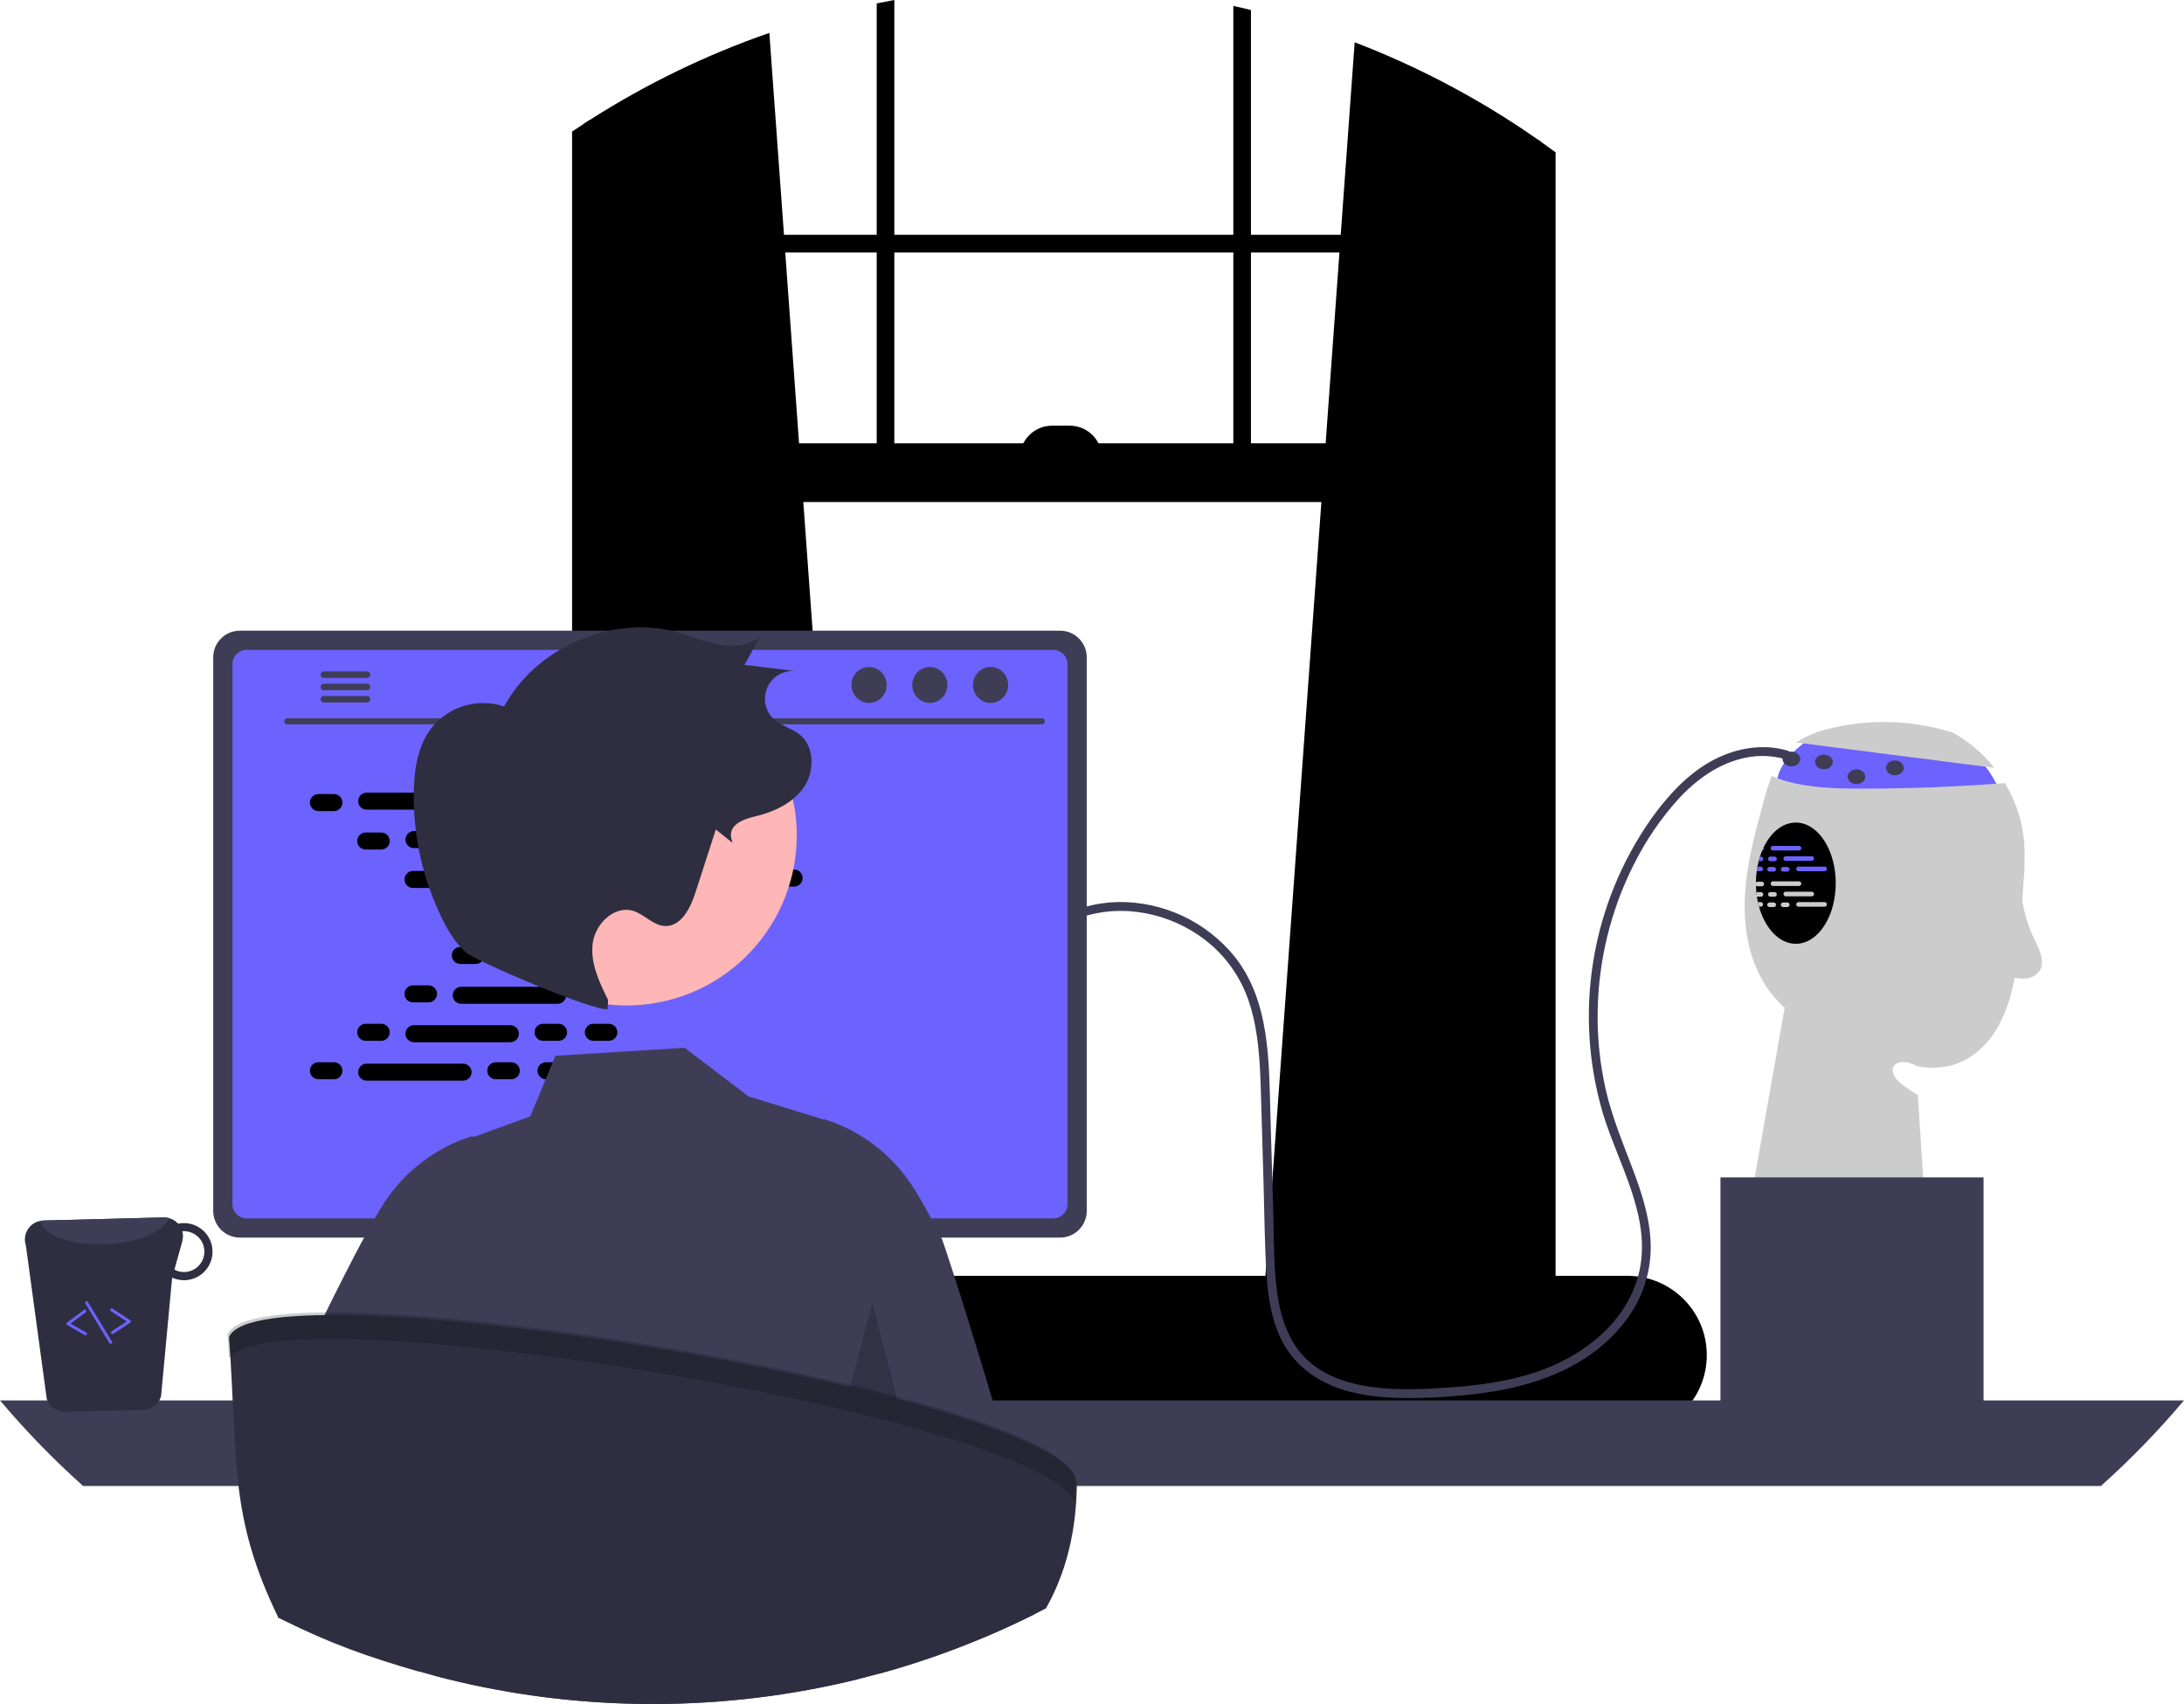
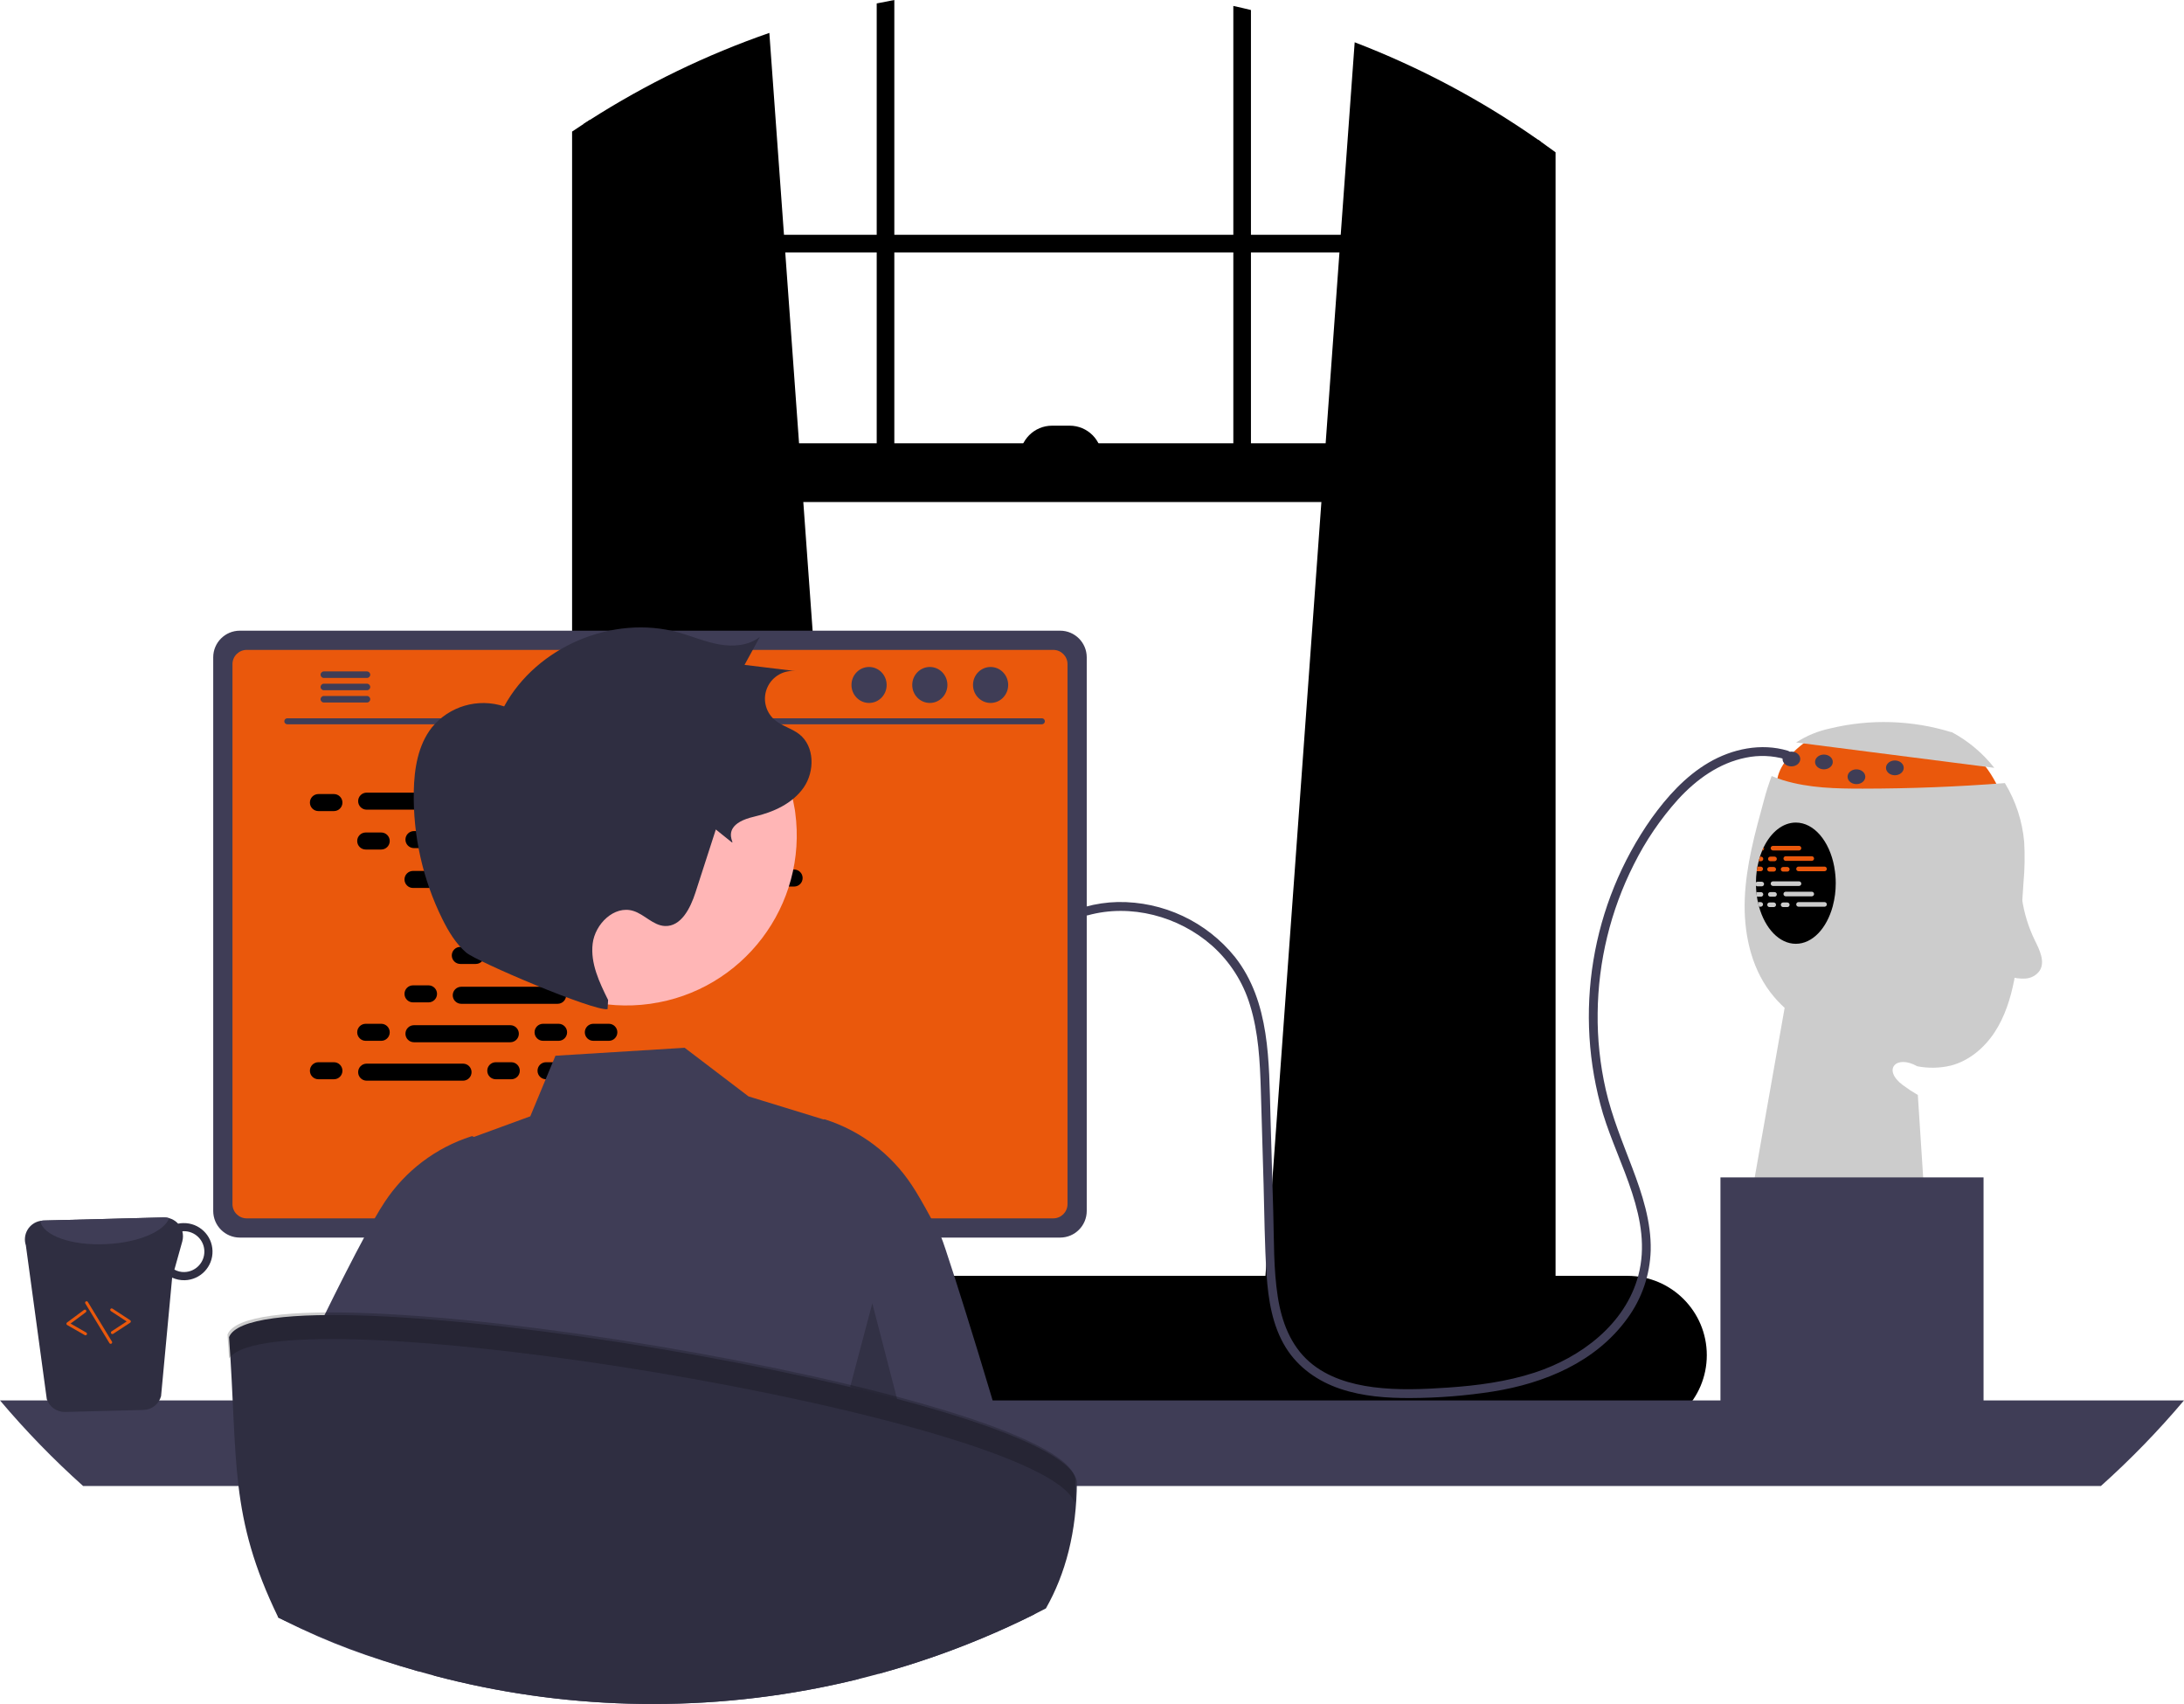
<svg xmlns="http://www.w3.org/2000/svg" data-name="Layer 1" width="738.82" height="576.27" viewBox="0 0 738.82 576.27">
-   <path d="M844.969,410.389s-17.37,9.661-12.37,20.661,76,2,76,2-5-15-14-18S844.969,410.389,844.969,410.389Z" transform="translate(-230.59 -161.865)" fill="#6c63ff" />
+   <path d="M844.969,410.389s-17.37,9.661-12.37,20.661,76,2,76,2-5-15-14-18S844.969,410.389,844.969,410.389Z" transform="translate(-230.59 -161.865)" fill="#EA580C" />
  <path d="M838.197,412.965a33.803,33.803,0,0,1,11.446-4.733,77.516,77.516,0,0,1,41.177,1.284l-.245-.199a45.946,45.946,0,0,1,14.666,12.228Z" transform="translate(-230.59 -161.865)" fill="#ccc" />
  <path d="M915.119,460.27q-.36,5.385-.72,10.76a172.674,172.674,0,0,1-2.45,22.38c-1.22,6.19-3.16,12.33-6.63,17.6-3.47,5.26-8.62,9.61-14.72,11.21a26.973,26.973,0,0,1-11.42.25c-7.13-4.05-11.96,1.13-4.84,6.4a55.187,55.187,0,0,0,5.03,3.31l3.23,49.87-60-13,11.71-66.34a39.59,39.59,0,0,1-4.9-5.35c-6.71-8.91-9.02-20.52-8.58-31.66.45-11.15,3.42-22.02,6.37-32.77a84.278,84.278,0,0,1,2.72-8.61c1.31.54,2.64,1.03,3.99,1.44,8.63,2.62,17.8,2.83,26.82,2.82q24.075-.015,48.09-1.88a46.142,46.142,0,0,1,6.53,19.94A92.569,92.569,0,0,1,915.119,460.27Z" transform="translate(-230.59 -161.865)" fill="#ccc" />
-   <path d="M658.5,595.645l92.37,8.2.99.09V209.795q-.495-.345-.99-.69a288.323,288.323,0,0,0-62.01-32.94l-4.72,65.1-.43,5.96-4.67,64.56L677.6,331.645l-18.93,261.7Z" transform="translate(-230.59 -161.865)" fill="##5457f0" />
-   <path d="M430.07,202.455c-.66.42-1.32.84-1.98,1.28v400.2l1.98-.18,91.37-8.11-.17-2.3L502.34,331.645l-1.44-19.86-4.67-64.56-.43-5.96-4.95-68.27A287.687,287.687,0,0,0,430.07,202.455Z" transform="translate(-230.59 -161.865)" fill="##5457f0" />
-   <path d="M428.09,203.735c-1.33.86-2.66,1.74-3.97,2.63v403.03c0,10.07,5.97,18.51,13.95,20.66a15.249,15.249,0,0,0,4,.53h296.8a15.118,15.118,0,0,0,3.99-.53,17.06,17.06,0,0,0,7.78-4.66,22.919,22.919,0,0,0,6.18-16V213.375c-1.64-1.21-3.29-2.41-4.96-3.58q-.495-.345-.99-.69v400.29a16.108,16.108,0,0,1-.46,3.85c-1.41,5.95-6.06,10.31-11.54,10.31H442.07c-6.62,0-12-6.35-12-14.16V202.455C429.41,202.875,428.75,203.295,428.09,203.735Z" transform="translate(-230.59 -161.865)" fill="##5457f0" />
-   <rect x="196.503" y="79.404" width="326.752" height="5.959" fill="##5457f0" />
-   <path d="M653.77,165.255c-1.98-.49-3.96-.95-5.96-1.38v161.81h5.96Z" transform="translate(-230.59 -161.865)" fill="##5457f0" />
-   <path d="M533.13,161.865c-1.99.37-3.98.75-5.96,1.16v162.66h5.96Z" transform="translate(-230.59 -161.865)" fill="##5457f0" />
-   <path d="M363.03,620.155a26.711,26.711,0,0,0,1.93,9.98,25.54,25.54,0,0,0,1.75,3.56,27.096,27.096,0,0,0,3.02,4.18,26.76,26.76,0,0,0,20.12,9.11H781.16a26.82,26.82,0,0,0,0-53.64H389.85A26.846,26.846,0,0,0,363.03,620.155Z" transform="translate(-230.59 -161.865)" fill="##5457f0" />
-   <rect x="427.093" y="311.784" width="324.766" height="19.863" transform="translate(948.3611 481.5662) rotate(-180)" fill="##5457f0" />
-   <path d="M575.571,305.825h27.809a0,0,0,0,1,0,0v0a10.925,10.925,0,0,1-10.925,10.925h-5.959a10.925,10.925,0,0,1-10.925-10.925v0A0,0,0,0,1,575.571,305.825Z" transform="translate(948.3611 460.7097) rotate(-180)" fill="##5457f0" />
+   <path d="M658.5,595.645l92.37,8.2.99.09V209.795q-.495-.345-.99-.69a288.323,288.323,0,0,0-62.01-32.94l-4.72,65.1-.43,5.96-4.67,64.56L677.6,331.645l-18.93,261.7Z" transform="translate(-230.59 -161.865)" fill="##EA580C" />
+   <path d="M430.07,202.455c-.66.42-1.32.84-1.98,1.28v400.2l1.98-.18,91.37-8.11-.17-2.3L502.34,331.645l-1.44-19.86-4.67-64.56-.43-5.96-4.95-68.27A287.687,287.687,0,0,0,430.07,202.455Z" transform="translate(-230.59 -161.865)" fill="##EA580C" />
+   <path d="M428.09,203.735c-1.33.86-2.66,1.74-3.97,2.63v403.03c0,10.07,5.97,18.51,13.95,20.66a15.249,15.249,0,0,0,4,.53h296.8a15.118,15.118,0,0,0,3.99-.53,17.06,17.06,0,0,0,7.78-4.66,22.919,22.919,0,0,0,6.18-16V213.375c-1.64-1.21-3.29-2.41-4.96-3.58q-.495-.345-.99-.69v400.29a16.108,16.108,0,0,1-.46,3.85c-1.41,5.95-6.06,10.31-11.54,10.31H442.07c-6.62,0-12-6.35-12-14.16V202.455C429.41,202.875,428.75,203.295,428.09,203.735Z" transform="translate(-230.59 -161.865)" fill="##EA580C" />
+   <rect x="196.503" y="79.404" width="326.752" height="5.959" fill="##EA580C" />
+   <path d="M653.77,165.255c-1.98-.49-3.96-.95-5.96-1.38v161.81h5.96Z" transform="translate(-230.59 -161.865)" fill="##EA580C" />
+   <path d="M533.13,161.865c-1.99.37-3.98.75-5.96,1.16v162.66h5.96Z" transform="translate(-230.59 -161.865)" fill="##EA580C" />
+   <path d="M363.03,620.155a26.711,26.711,0,0,0,1.93,9.98,25.54,25.54,0,0,0,1.75,3.56,27.096,27.096,0,0,0,3.02,4.18,26.76,26.76,0,0,0,20.12,9.11H781.16a26.82,26.82,0,0,0,0-53.64H389.85A26.846,26.846,0,0,0,363.03,620.155Z" transform="translate(-230.59 -161.865)" fill="##EA580C" />
+   <rect x="427.093" y="311.784" width="324.766" height="19.863" transform="translate(948.3611 481.5662) rotate(-180)" fill="##EA580C" />
+   <path d="M575.571,305.825h27.809a0,0,0,0,1,0,0v0a10.925,10.925,0,0,1-10.925,10.925h-5.959a10.925,10.925,0,0,1-10.925-10.925v0A0,0,0,0,1,575.571,305.825Z" transform="translate(948.3611 460.7097) rotate(-180)" fill="##EA580C" />
  <path d="M230.59,635.475a289.004,289.004,0,0,0,28.12,28.95H941.29a289.004,289.004,0,0,0,28.12-28.95Z" transform="translate(-230.59 -161.865)" fill="#3f3d56" />
  <path d="M415.75,538.665v102.56H487.6V538.665a3.448,3.448,0,0,0-2.43-3.3,3.175,3.175,0,0,0-1.03-.16H419.22A3.463,3.463,0,0,0,415.75,538.665Zm28.04,35.24a7.67,7.67,0,0,1,15.34,0v11.9a7.67,7.67,0,0,1-15.34,0Z" transform="translate(-230.59 -161.865)" fill="#2f2e41" />
  <path d="M415.53,637.945v9.89a1.946,1.946,0,0,0,1.93,1.94h68.43a1.94,1.94,0,0,0,1.93-1.94v-9.89Z" transform="translate(-230.59 -161.865)" fill="#3f3d56" />
  <path d="M302.72,384.145v187.26a9.007,9.007,0,0,0,9,9h277.5a9.007,9.007,0,0,0,9-9V384.145a9.011,9.011,0,0,0-9-8.99H311.72A9.012,9.012,0,0,0,302.72,384.145Z" transform="translate(-230.59 -161.865)" fill="#3f3d56" />
-   <path d="M309.23,386.475v182.62a4.818,4.818,0,0,0,4.81,4.81H586.91a4.818,4.818,0,0,0,4.81-4.81V386.475a4.82,4.82,0,0,0-4.81-4.82H314.04A4.821,4.821,0,0,0,309.23,386.475Z" transform="translate(-230.59 -161.865)" fill="#6c63ff" />
+   <path d="M309.23,386.475v182.62a4.818,4.818,0,0,0,4.81,4.81H586.91a4.818,4.818,0,0,0,4.81-4.81V386.475a4.82,4.82,0,0,0-4.81-4.82H314.04A4.821,4.821,0,0,0,309.23,386.475Z" transform="translate(-230.59 -161.865)" fill="#EA580C" />
  <path d="M364.87,652.105a2.948,2.948,0,0,0,2.32,1.11H529.53a2.987,2.987,0,0,0,2.92-3.6l-2.52-11.97a2.993,2.993,0,0,0-1.86-2.17,2.895,2.895,0,0,0-1.06-.2H369.7a2.894,2.894,0,0,0-1.06.2,2.992,2.992,0,0,0-1.86,2.17l-2.52,11.97A2.985,2.985,0,0,0,364.87,652.105Z" transform="translate(-230.59 -161.865)" fill="#2f2e41" />
  <rect x="520.857" y="637.431" width="5" height="3" rx="0.488" transform="translate(816.124 1115.997) rotate(-180)" fill="#3f3d56" />
  <rect x="510.857" y="637.431" width="5" height="3" rx="0.488" transform="translate(796.124 1115.997) rotate(-180)" fill="#3f3d56" />
  <rect x="500.857" y="637.431" width="5" height="3" rx="0.488" transform="translate(776.124 1115.997) rotate(-180)" fill="#3f3d56" />
  <rect x="490.857" y="637.431" width="5" height="3" rx="0.488" transform="translate(756.124 1115.997) rotate(-180)" fill="#3f3d56" />
  <rect x="480.857" y="637.431" width="5" height="3" rx="0.488" transform="translate(736.124 1115.997) rotate(-180)" fill="#3f3d56" />
  <rect x="470.857" y="637.431" width="5" height="3" rx="0.488" transform="translate(716.124 1115.997) rotate(-180)" fill="#3f3d56" />
  <rect x="460.857" y="637.431" width="5" height="3" rx="0.488" transform="translate(696.124 1115.997) rotate(-180)" fill="#3f3d56" />
  <rect x="450.857" y="637.431" width="5" height="3" rx="0.488" transform="translate(676.124 1115.997) rotate(-180)" fill="#3f3d56" />
  <rect x="440.857" y="637.431" width="5" height="3" rx="0.488" transform="translate(656.124 1115.997) rotate(-180)" fill="#3f3d56" />
  <rect x="430.857" y="637.431" width="5" height="3" rx="0.488" transform="translate(636.124 1115.997) rotate(-180)" fill="#3f3d56" />
  <rect x="420.857" y="637.431" width="5" height="3" rx="0.488" transform="translate(616.124 1115.997) rotate(-180)" fill="#3f3d56" />
  <rect x="410.857" y="637.431" width="5" height="3" rx="0.488" transform="translate(596.124 1115.997) rotate(-180)" fill="#3f3d56" />
  <rect x="400.857" y="637.431" width="5" height="3" rx="0.488" transform="translate(576.124 1115.997) rotate(-180)" fill="#3f3d56" />
  <rect x="390.857" y="637.431" width="5" height="3" rx="0.488" transform="translate(556.124 1115.997) rotate(-180)" fill="#3f3d56" />
  <rect x="380.857" y="637.431" width="5" height="3" rx="0.488" transform="translate(536.124 1115.997) rotate(-180)" fill="#3f3d56" />
  <rect x="370.857" y="637.431" width="5" height="3" rx="0.488" transform="translate(516.124 1115.997) rotate(-180)" fill="#3f3d56" />
  <rect x="520.975" y="642.431" width="5" height="3" rx="0.488" transform="translate(816.3603 1125.997) rotate(-180)" fill="#3f3d56" />
  <rect x="510.975" y="642.431" width="5" height="3" rx="0.488" transform="translate(796.3603 1125.997) rotate(-180)" fill="#3f3d56" />
  <rect x="500.975" y="642.431" width="5" height="3" rx="0.488" transform="translate(776.3603 1125.997) rotate(-180)" fill="#3f3d56" />
  <rect x="490.975" y="642.431" width="5" height="3" rx="0.488" transform="translate(756.3603 1125.997) rotate(-180)" fill="#3f3d56" />
  <rect x="480.975" y="642.431" width="5" height="3" rx="0.488" transform="translate(736.3603 1125.997) rotate(-180)" fill="#3f3d56" />
  <rect x="470.975" y="642.431" width="5" height="3" rx="0.488" transform="translate(716.3603 1125.997) rotate(-180)" fill="#3f3d56" />
  <rect x="460.975" y="642.431" width="5" height="3" rx="0.488" transform="translate(696.3603 1125.997) rotate(-180)" fill="#3f3d56" />
  <rect x="450.975" y="642.431" width="5" height="3" rx="0.488" transform="translate(676.3603 1125.997) rotate(-180)" fill="#3f3d56" />
  <rect x="440.975" y="642.431" width="5" height="3" rx="0.488" transform="translate(656.3603 1125.997) rotate(-180)" fill="#3f3d56" />
  <rect x="430.975" y="642.431" width="5" height="3" rx="0.488" transform="translate(636.3603 1125.997) rotate(-180)" fill="#3f3d56" />
  <rect x="420.975" y="642.431" width="5" height="3" rx="0.488" transform="translate(616.3603 1125.997) rotate(-180)" fill="#3f3d56" />
  <rect x="410.975" y="642.431" width="5" height="3" rx="0.488" transform="translate(596.3603 1125.997) rotate(-180)" fill="#3f3d56" />
  <rect x="400.975" y="642.431" width="5" height="3" rx="0.488" transform="translate(576.3603 1125.997) rotate(-180)" fill="#3f3d56" />
  <rect x="390.975" y="642.431" width="5" height="3" rx="0.488" transform="translate(556.3603 1125.997) rotate(-180)" fill="#3f3d56" />
  <rect x="380.975" y="642.431" width="5" height="3" rx="0.488" transform="translate(536.3603 1125.997) rotate(-180)" fill="#3f3d56" />
  <rect x="370.975" y="642.431" width="5" height="3" rx="0.488" transform="translate(516.3603 1125.997) rotate(-180)" fill="#3f3d56" />
  <rect x="437.975" y="648.431" width="40" height="3" rx="0.488" transform="translate(685.3603 1137.997) rotate(-180)" fill="#3f3d56" />
  <path d="M327.752,406.812H583.075a1.016,1.016,0,0,0,0-2.031H327.752a1.016,1.016,0,0,0,0,2.031Z" transform="translate(-230.59 -161.865)" fill="#3f3d56" />
  <ellipse cx="335.105" cy="231.649" rx="5.95" ry="6.083" fill="#3f3d56" />
  <ellipse cx="314.549" cy="231.649" rx="5.95" ry="6.083" fill="#3f3d56" />
  <ellipse cx="293.993" cy="231.649" rx="5.95" ry="6.083" fill="#3f3d56" />
  <path d="M339.04,390.045a1.095,1.095,0,0,0,1.09,1.1h14.6a1.105,1.105,0,0,0,0-2.21h-14.6A1.103,1.103,0,0,0,339.04,390.045Z" transform="translate(-230.59 -161.865)" fill="#3f3d56" />
  <path d="M339.04,394.195a1.095,1.095,0,0,0,1.09,1.1h14.6a1.105,1.105,0,0,0,0-2.21h-14.6A1.103,1.103,0,0,0,339.04,394.195Z" transform="translate(-230.59 -161.865)" fill="#3f3d56" />
  <path d="M339.04,398.335a1.103,1.103,0,0,0,1.09,1.11h14.6a1.105,1.105,0,0,0,0-2.21h-14.6A1.095,1.095,0,0,0,339.04,398.335Z" transform="translate(-230.59 -161.865)" fill="#3f3d56" />
-   <rect x="104.836" y="268.543" width="11.006" height="5.76" rx="2.88" fill="##5457f0" />
-   <rect x="164.836" y="268.543" width="11.006" height="5.76" rx="2.88" fill="##5457f0" />
-   <rect x="181.836" y="268.543" width="11.006" height="5.76" rx="2.88" fill="##5457f0" />
-   <rect x="121.156" y="268.063" width="38.366" height="5.76" rx="2.88" fill="##5457f0" />
-   <rect x="201.156" y="268.063" width="38.366" height="5.76" rx="2.88" fill="##5457f0" />
-   <rect x="120.836" y="281.543" width="11.006" height="5.76" rx="2.88" fill="##5457f0" />
-   <rect x="180.836" y="281.543" width="11.006" height="5.76" rx="2.88" fill="##5457f0" />
-   <rect x="197.836" y="281.543" width="11.006" height="5.76" rx="2.88" fill="##5457f0" />
-   <rect x="137.156" y="281.063" width="38.366" height="5.76" rx="2.88" fill="##5457f0" />
-   <rect x="217.156" y="281.063" width="38.366" height="5.76" rx="2.88" fill="##5457f0" />
-   <rect x="136.836" y="294.543" width="11.006" height="5.76" rx="2.88" fill="##5457f0" />
-   <rect x="196.836" y="294.543" width="11.006" height="5.76" rx="2.88" fill="##5457f0" />
-   <rect x="213.836" y="294.543" width="11.006" height="5.76" rx="2.88" fill="##5457f0" />
-   <rect x="153.156" y="294.063" width="38.366" height="5.76" rx="2.88" fill="##5457f0" />
-   <rect x="233.156" y="294.063" width="38.366" height="5.76" rx="2.88" fill="##5457f0" />
-   <rect x="152.836" y="307.543" width="11.006" height="5.76" rx="2.88" fill="##5457f0" />
-   <rect x="212.836" y="307.543" width="11.006" height="5.76" rx="2.88" fill="##5457f0" />
-   <rect x="229.836" y="307.543" width="11.006" height="5.76" rx="2.88" fill="##5457f0" />
-   <rect x="169.156" y="307.063" width="38.366" height="5.76" rx="2.88" fill="##5457f0" />
-   <rect x="164.836" y="359.237" width="11.006" height="5.76" rx="2.88" fill="##5457f0" />
-   <rect x="181.836" y="359.237" width="11.006" height="5.76" rx="2.88" fill="##5457f0" />
-   <rect x="201.156" y="359.717" width="38.366" height="5.76" rx="2.88" fill="##5457f0" />
-   <rect x="104.836" y="359.237" width="11.006" height="5.76" rx="2.88" fill="##5457f0" />
-   <rect x="121.156" y="359.717" width="38.366" height="5.76" rx="2.88" fill="##5457f0" />
-   <rect x="120.836" y="346.237" width="11.006" height="5.76" rx="2.88" fill="##5457f0" />
-   <rect x="180.836" y="346.237" width="11.006" height="5.76" rx="2.88" fill="##5457f0" />
-   <rect x="197.836" y="346.237" width="11.006" height="5.76" rx="2.88" fill="##5457f0" />
-   <rect x="137.156" y="346.717" width="38.366" height="5.76" rx="2.88" fill="##5457f0" />
-   <rect x="136.836" y="333.237" width="11.006" height="5.76" rx="2.88" fill="##5457f0" />
-   <rect x="196.836" y="333.237" width="11.006" height="5.76" rx="2.88" fill="##5457f0" />
-   <rect x="213.836" y="333.237" width="11.006" height="5.76" rx="2.88" fill="##5457f0" />
-   <rect x="153.156" y="333.717" width="38.366" height="5.76" rx="2.88" fill="##5457f0" />
-   <rect x="152.836" y="320.237" width="11.006" height="5.76" rx="2.88" fill="##5457f0" />
-   <rect x="212.836" y="320.237" width="11.006" height="5.76" rx="2.88" fill="##5457f0" />
-   <rect x="229.836" y="320.237" width="11.006" height="5.76" rx="2.88" fill="##5457f0" />
-   <rect x="169.156" y="320.717" width="38.366" height="5.76" rx="2.88" fill="##5457f0" />
+   <rect x="104.836" y="268.543" width="11.006" height="5.76" rx="2.88" fill="##EA580C" />
+   <rect x="164.836" y="268.543" width="11.006" height="5.76" rx="2.88" fill="##EA580C" />
+   <rect x="181.836" y="268.543" width="11.006" height="5.76" rx="2.88" fill="##EA580C" />
+   <rect x="121.156" y="268.063" width="38.366" height="5.76" rx="2.88" fill="##EA580C" />
+   <rect x="201.156" y="268.063" width="38.366" height="5.76" rx="2.88" fill="##EA580C" />
+   <rect x="120.836" y="281.543" width="11.006" height="5.76" rx="2.88" fill="##EA580C" />
+   <rect x="180.836" y="281.543" width="11.006" height="5.76" rx="2.88" fill="##EA580C" />
+   <rect x="197.836" y="281.543" width="11.006" height="5.76" rx="2.88" fill="##EA580C" />
+   <rect x="137.156" y="281.063" width="38.366" height="5.76" rx="2.88" fill="##EA580C" />
+   <rect x="217.156" y="281.063" width="38.366" height="5.76" rx="2.88" fill="##EA580C" />
+   <rect x="136.836" y="294.543" width="11.006" height="5.76" rx="2.88" fill="##EA580C" />
+   <rect x="196.836" y="294.543" width="11.006" height="5.76" rx="2.88" fill="##EA580C" />
+   <rect x="213.836" y="294.543" width="11.006" height="5.76" rx="2.88" fill="##EA580C" />
+   <rect x="153.156" y="294.063" width="38.366" height="5.76" rx="2.88" fill="##EA580C" />
+   <rect x="233.156" y="294.063" width="38.366" height="5.76" rx="2.88" fill="##EA580C" />
+   <rect x="152.836" y="307.543" width="11.006" height="5.76" rx="2.88" fill="##EA580C" />
+   <rect x="212.836" y="307.543" width="11.006" height="5.76" rx="2.88" fill="##EA580C" />
+   <rect x="229.836" y="307.543" width="11.006" height="5.76" rx="2.88" fill="##EA580C" />
+   <rect x="169.156" y="307.063" width="38.366" height="5.76" rx="2.88" fill="##EA580C" />
+   <rect x="164.836" y="359.237" width="11.006" height="5.76" rx="2.88" fill="##EA580C" />
+   <rect x="181.836" y="359.237" width="11.006" height="5.76" rx="2.88" fill="##EA580C" />
+   <rect x="201.156" y="359.717" width="38.366" height="5.76" rx="2.88" fill="##EA580C" />
+   <rect x="104.836" y="359.237" width="11.006" height="5.76" rx="2.88" fill="##EA580C" />
+   <rect x="121.156" y="359.717" width="38.366" height="5.76" rx="2.88" fill="##EA580C" />
+   <rect x="120.836" y="346.237" width="11.006" height="5.76" rx="2.88" fill="##EA580C" />
+   <rect x="180.836" y="346.237" width="11.006" height="5.76" rx="2.88" fill="##EA580C" />
+   <rect x="197.836" y="346.237" width="11.006" height="5.76" rx="2.88" fill="##EA580C" />
+   <rect x="137.156" y="346.717" width="38.366" height="5.76" rx="2.88" fill="##EA580C" />
+   <rect x="136.836" y="333.237" width="11.006" height="5.76" rx="2.88" fill="##EA580C" />
+   <rect x="196.836" y="333.237" width="11.006" height="5.76" rx="2.88" fill="##EA580C" />
+   <rect x="213.836" y="333.237" width="11.006" height="5.76" rx="2.88" fill="##EA580C" />
+   <rect x="153.156" y="333.717" width="38.366" height="5.76" rx="2.88" fill="##EA580C" />
+   <rect x="152.836" y="320.237" width="11.006" height="5.76" rx="2.88" fill="##EA580C" />
+   <rect x="212.836" y="320.237" width="11.006" height="5.76" rx="2.88" fill="##EA580C" />
+   <rect x="229.836" y="320.237" width="11.006" height="5.76" rx="2.88" fill="##EA580C" />
+   <rect x="169.156" y="320.717" width="38.366" height="5.76" rx="2.88" fill="##EA580C" />
  <path d="M324.69,708.905c.61.31,1.23.62,1.84.92,15.8,7.9,28.44,12.39,45.73,17.31,1.46-16.3,2.87-44.95,4.24-62.71.36-4.61.72-8.48,1.07-11.21a15.182,15.182,0,0,1,.88-4.25l-.06,4.25-.15,11.21-.87,64.11a288.588,288.588,0,0,0,65.84,9.49c1.16.03,2.3.05,3.4.07.39.01.77.02,1.15.02,1.25.01,2.49.02,3.74.02a289.271,289.271,0,0,0,69.54-8.43c-.49-16.13-.98-44.46-1.45-65.28-.1-4.07-.19-7.86-.29-11.21-.19-7.16-.39-12.32-.58-14.05a4.361,4.361,0,0,1,.39.97,97.154,97.154,0,0,1,1.89,13.08c.35,3.35.7,7.14,1.05,11.21,1.86,21.63,3.8,51.04,5.8,63.51a285.473,285.473,0,0,0,34.97-12.03q9-3.75,17.68-8.09c-1.1-7.2-2.25-15.27-3.43-23.64-.92-6.49-1.87-13.16-2.84-19.75-1.5-10.18-23.79-81.32-25.2-84.02-1.21-2.31-2.36-4.49-3.45-6.5-2.64-4.88-4.88-8.77-6.54-11.23a55.257,55.257,0,0,0-29.28-22.21l-.3-.08-.21.09-20.45-6.28-2.99-.92-2.01-.62-7.08-5.39-3.85-2.93-3.61-2.75-7.06-5.37-43.71,2.69-8.51,20.49-19.06,6.97-.33-.15-.29-.12-.3.08a55.306,55.306,0,0,0-29.28,22.21c-.94,1.41-2.08,3.27-3.37,5.52-1.1,1.91-2.3,4.09-3.6,6.5-1.85,3.43-3.87,7.3-6.01,11.49-.47.92-.95,1.86-1.43,2.81q-1.335,2.64-2.71,5.39c-2.13,4.25-4.33,8.69-6.53,13.2-1.91,3.91-3.84,11.95-5.74,22.18-1.57,8.5-3.13,18.52-4.64,28.95-1.98,13.52.13,29.71-1.66,42.15C324.92,707.365,324.8,708.135,324.69,708.905Z" transform="translate(-230.59 -161.865)" fill="#3f3d56" />
  <polygon points="303.59 473.566 295.093 440.774 287.59 469.07 303.59 473.566" opacity="0.2" />
  <path d="M308.07,614.065c3.04,41.88-.11,60.32,16.67,94.85a286.159,286.159,0,0,0,47.52,18.22q2.55.72,5.11,1.4a288.588,288.588,0,0,0,65.84,9.49c1.16.03,2.3.05,3.4.07.39.01.77.02,1.15.02,1.25.01,2.49.02,3.74.02a289.271,289.271,0,0,0,69.54-8.43q3.42-.84,6.81-1.77a285.473,285.473,0,0,0,34.97-12.03q9-3.75,17.68-8.09c1.31-.66,2.62-1.32,3.91-2,6.63-11.66,10.4-25.84,10.48-42.88C590.3,633.575,318.21,588.745,308.07,614.065Z" transform="translate(-230.59 -161.865)" fill="#2f2e41" />
  <path d="M308.078,621.237c-.155-2.593-.329-5.271-.531-8.06,10.14-25.32,282.23,19.51,286.82,48.87-.013,2.692-.128,5.304-.321,7.855C582.93,640.924,324.441,598.316,308.078,621.237Z" transform="translate(-230.59 -161.865)" opacity="0.2" />
  <path d="M246.419,635.051a6.416,6.416,0,0,0,6.183,4.331L279.094,638.7a6.328,6.328,0,0,0,5.981-4.657l3.749-40.087a9.794,9.794,0,0,0,4.238.871A9.661,9.661,0,0,0,292.577,575.51a8.184,8.184,0,0,0-1.736.181,6.548,6.548,0,0,0-4.874-2.103l-40.751,1.052a5.854,5.854,0,0,0-1.005.125,6.365,6.365,0,0,0-4.873,8.265Zm43.173-43.817,2.668-9.553a6.506,6.506,0,0,0,.02-3.375c.129-0.0.244-.062.373-.062a6.91,6.91,0,0,1,.324,13.817A6.505,6.505,0,0,1,289.593,591.234Z" transform="translate(-230.59 -161.865)" fill="#2f2e41" />
  <path d="M244.211,574.765c.868,4.964,10.629,8.454,22.366,7.847,10.793-.497,19.617-4.287,21.234-8.779a6.025,6.025,0,0,0-1.844-.246l-40.751,1.052A5.854,5.854,0,0,0,244.211,574.765Z" transform="translate(-230.59 -161.865)" fill="#3f3d56" />
-   <path d="M268.728,613.023a.497.497,0,0,0,.151-.066l5.753-3.766a.499.499,0,0,0,0-.836l-5.98-3.917a.5.5,0,1,0-.548.836l5.341,3.498-5.114,3.348a.5.5,0,0,0,.396.903Z" transform="translate(-230.59 -161.865)" fill="#6c63ff" />
-   <path d="M259.641,613.442a.5.5,0,0,0,.126-.918l-5.303-3.04,5.126-3.807a.5.5,0,1,0-.596-.802l-5.739,4.263a.5.5,0,0,0,.049.835l5.965,3.42A.5.5,0,0,0,259.641,613.442Z" transform="translate(-230.59 -161.865)" fill="#6c63ff" />
-   <path d="M268.156,616.323a.482.482,0,0,0,.137-.058.5.5,0,0,0,.168-.687l-8.155-13.408a.5.5,0,0,0-.854.521l8.155,13.408A.5.5,0,0,0,268.156,616.323Z" transform="translate(-230.59 -161.865)" fill="#6c63ff" />
+   <path d="M268.728,613.023a.497.497,0,0,0,.151-.066l5.753-3.766a.499.499,0,0,0,0-.836l-5.98-3.917a.5.5,0,1,0-.548.836l5.341,3.498-5.114,3.348a.5.5,0,0,0,.396.903Z" transform="translate(-230.59 -161.865)" fill="#EA580C" />
+   <path d="M259.641,613.442a.5.5,0,0,0,.126-.918l-5.303-3.04,5.126-3.807a.5.5,0,1,0-.596-.802l-5.739,4.263a.5.5,0,0,0,.049.835l5.965,3.42A.5.5,0,0,0,259.641,613.442Z" transform="translate(-230.59 -161.865)" fill="#EA580C" />
+   <path d="M268.156,616.323a.482.482,0,0,0,.137-.058.5.5,0,0,0,.168-.687l-8.155-13.408a.5.5,0,0,0-.854.521l8.155,13.408A.5.5,0,0,0,268.156,616.323Z" transform="translate(-230.59 -161.865)" fill="#EA580C" />
  <rect x="582.009" y="398.186" width="89" height="78" fill="#3f3d56" />
  <path d="M914.79,451.101a47.543,47.543,0,0,0,4.144,28.743c1.608,3.279,3.6,7.228,1.642,10.311a6.351,6.351,0,0,1-4.784,2.651,15.579,15.579,0,0,1-5.583-.723" transform="translate(-230.59 -161.865)" fill="#ccc" />
  <ellipse cx="606.009" cy="256.686" rx="3" ry="2.5" fill="#3f3d56" />
  <ellipse cx="617.009" cy="257.686" rx="3" ry="2.5" fill="#3f3d56" />
  <ellipse cx="628.009" cy="262.686" rx="3" ry="2.5" fill="#3f3d56" />
  <ellipse cx="641.009" cy="259.686" rx="3" ry="2.5" fill="#3f3d56" />
  <path d="M598.524,471.434c14.57-4.045,30.799.29,42.058,10.22A43.888,43.888,0,0,1,653.461,501.802c2.875,9.259,3.35,19.025,3.651,28.65.333,10.642.622,21.285.932,31.927.296,10.147.33,20.342,1.007,30.472.568,8.501,1.929,17.325,6.478,24.698,4.218,6.835,10.881,11.451,18.412,13.995,7.633,2.579,15.861,3.179,23.868,3.126a184.222,184.222,0,0,0,27.828-2.203c17.487-2.801,34.76-9.947,45.44-24.689a40.91,40.91,0,0,0,7.923-23.028c.225-9.675-2.866-19.046-6.251-27.982-3.295-8.696-6.859-17.264-8.944-26.356a110.576,110.576,0,0,1-2.749-25.943,114.047,114.047,0,0,1,12.229-50.225,98.679,98.679,0,0,1,15.014-22.075c6.168-6.712,13.807-12.253,22.89-14.069a27.638,27.638,0,0,1,13.368.538c1.853.555,2.645-2.34.798-2.893-8.998-2.694-18.774-.646-26.751,4.031-7.844,4.598-14.043,11.496-19.304,18.809A116.169,116.169,0,0,0,772.868,538.54c5.339,17.489,16.95,35.694,11.962,54.621-4.366,16.567-19.492,27.825-35.117,32.911-9.479,3.085-19.418,4.391-29.331,5.066-8.377.571-16.869.934-25.223-.143-7.673-.989-15.565-3.334-21.514-8.485-6.521-5.645-9.501-13.758-10.798-22.083-1.468-9.42-1.252-19.133-1.529-28.638l-.945-32.443c-.534-18.324-.074-38.631-11.995-53.814a49.958,49.958,0,0,0-39.697-18.61,44.882,44.882,0,0,0-10.955,1.618,1.501,1.501,0,0,0,.798,2.893Z" transform="translate(-230.59 -161.865)" fill="#3f3d56" />
  <path d="M385.556,452.455a57.571,57.571,0,0,0,114.037-15.91l-.114-.817a57.571,57.571,0,0,0-113.905,16.724Z" transform="translate(-230.59 -161.865)" fill="#ffb6b6" />
  <path d="M436.308,500.059c-2.977-5.996-6.035-12.433-5.227-19.078s7.301-13.015,13.704-11.063c3.829,1.168,6.732,4.935,10.731,5.115,5.502.247,8.635-6.059,10.33-11.299l6.902-21.342c13.313,10.459-3.548-.506,12.944-4.335,6.47-1.502,13.002-4.41,16.781-9.872s3.729-13.913-1.495-18.016c-2.561-2.012-5.963-2.768-8.412-4.916a9.407,9.407,0,0,1,7.457-16.395l-17.566-2.136,5.2-9.48c-3.76,2.984-9.005,3.402-13.732,2.567s-9.183-2.765-13.809-4.047c-22.207-6.153-47.956,4.761-58.977,24.998a22.478,22.478,0,0,0-24.484,7.159c-4.681,5.982-5.932,13.947-6.089,21.541a93.368,93.368,0,0,0,9.662,43.219c2.07,4.172,4.516,8.264,8.033,11.315s43.271,19.955,47.859,19.158" transform="translate(-230.59 -161.865)" fill="#2f2e41" />
-   <path d="M851.599,460.55a29.657,29.657,0,0,1-.99,7.69v.01c-.01.05-.03.1-.04.15-2.02,7.43-6.84,12.65-12.47,12.65-5.6,0-10.4-5.18-12.45-12.55-.14-.51-.26-1.02-.37-1.55-.14-.59-.25-1.2-.34-1.83-.08-.5-.14-1.01-.19-1.53-.07-.72-.12-1.44-.13-2.19v-.01c-.02-.28-.02-.56-.02-.84v-.25l.01-.01a29.297,29.297,0,0,1,.25-3.79c.07-.53.15-1.04.25-1.55.12-.62.25-1.23.41-1.83.13-.53.28-1.04.44-1.55.22-.68.46-1.34.73-1.97.17-.41.35-.81.53-1.2,2.46-5.06,6.42-8.35,10.88-8.35,6.17,0,11.37,6.29,12.98,14.87.02.13.05.26.06.39v.01A29.58,29.58,0,0,1,851.599,460.55Z" transform="translate(-230.59 -161.865)" fill="##5457f0" />
-   <path d="M827.349,448.84a.796.796,0,0,1-.66.76c.17-.41.35-.81.53-1.2A.839.839,0,0,1,827.349,448.84Z" transform="translate(-230.59 -161.865)" fill="#6c63ff" />
-   <rect x="599.004" y="286.065" width="10.354" height="1.555" rx="0.777" fill="#6c63ff" />
-   <path d="M827.079,452.34a.781.781,0,0,1-.78.78h-.78c.13-.53.28-1.04.44-1.55h.34A.779.779,0,0,1,827.079,452.34Z" transform="translate(-230.59 -161.865)" fill="#6c63ff" />
-   <rect x="598.108" y="289.703" width="2.97" height="1.555" rx="0.777" fill="#6c63ff" />
-   <rect x="603.323" y="289.573" width="10.354" height="1.555" rx="0.777" fill="#6c63ff" />
-   <rect x="597.838" y="293.211" width="2.97" height="1.555" rx="0.777" fill="#6c63ff" />
-   <rect x="602.426" y="293.211" width="2.97" height="1.555" rx="0.777" fill="#6c63ff" />
-   <path d="M826.999,455.72a.781.781,0,0,1-.78.78h-1.36c.07-.53.15-1.04.25-1.55h1.11A.773.773,0,0,1,826.999,455.72Z" transform="translate(-230.59 -161.865)" fill="#6c63ff" />
-   <rect x="607.641" y="293.082" width="10.354" height="1.555" rx="0.777" fill="#6c63ff" />
+   <path d="M851.599,460.55a29.657,29.657,0,0,1-.99,7.69v.01c-.01.05-.03.1-.04.15-2.02,7.43-6.84,12.65-12.47,12.65-5.6,0-10.4-5.18-12.45-12.55-.14-.51-.26-1.02-.37-1.55-.14-.59-.25-1.2-.34-1.83-.08-.5-.14-1.01-.19-1.53-.07-.72-.12-1.44-.13-2.19v-.01c-.02-.28-.02-.56-.02-.84v-.25l.01-.01a29.297,29.297,0,0,1,.25-3.79c.07-.53.15-1.04.25-1.55.12-.62.25-1.23.41-1.83.13-.53.28-1.04.44-1.55.22-.68.46-1.34.73-1.97.17-.41.35-.81.53-1.2,2.46-5.06,6.42-8.35,10.88-8.35,6.17,0,11.37,6.29,12.98,14.87.02.13.05.26.06.39v.01A29.58,29.58,0,0,1,851.599,460.55Z" transform="translate(-230.59 -161.865)" fill="##EA580C" />
+   <path d="M827.349,448.84a.796.796,0,0,1-.66.76c.17-.41.35-.81.53-1.2A.839.839,0,0,1,827.349,448.84Z" transform="translate(-230.59 -161.865)" fill="#EA580C" />
+   <rect x="599.004" y="286.065" width="10.354" height="1.555" rx="0.777" fill="#EA580C" />
+   <path d="M827.079,452.34a.781.781,0,0,1-.78.78h-.78c.13-.53.28-1.04.44-1.55h.34A.779.779,0,0,1,827.079,452.34Z" transform="translate(-230.59 -161.865)" fill="#EA580C" />
+   <rect x="598.108" y="289.703" width="2.97" height="1.555" rx="0.777" fill="#EA580C" />
+   <rect x="603.323" y="289.573" width="10.354" height="1.555" rx="0.777" fill="#EA580C" />
+   <rect x="597.838" y="293.211" width="2.97" height="1.555" rx="0.777" fill="#EA580C" />
+   <rect x="602.426" y="293.211" width="2.97" height="1.555" rx="0.777" fill="#EA580C" />
+   <path d="M826.999,455.72a.781.781,0,0,1-.78.78h-1.36c.07-.53.15-1.04.25-1.55h1.11A.773.773,0,0,1,826.999,455.72Z" transform="translate(-230.59 -161.865)" fill="#EA580C" />
+   <rect x="607.641" y="293.082" width="10.354" height="1.555" rx="0.777" fill="#EA580C" />
  <path d="M827.349,460.84a.773.773,0,0,1-.78.77h-1.41a.791.791,0,0,1-.54-.21v-.01c-.02-.28-.02-.56-.02-.84v-.25l.01-.01a.77.77,0,0,1,.55-.23h1.41A.781.781,0,0,1,827.349,460.84Z" transform="translate(-230.59 -161.865)" fill="#ccc" />
  <rect x="599.004" y="298.065" width="10.354" height="1.555" rx="0.777" fill="#ccc" />
  <path d="M827.079,464.34a.781.781,0,0,1-.78.78h-1.36c-.08-.5-.14-1.01-.19-1.53a.34.34,0,0,1,.14-.02h1.41A.779.779,0,0,1,827.079,464.34Z" transform="translate(-230.59 -161.865)" fill="#ccc" />
  <rect x="598.108" y="301.703" width="2.97" height="1.555" rx="0.777" fill="#ccc" />
  <rect x="603.323" y="301.573" width="10.354" height="1.555" rx="0.777" fill="#ccc" />
  <rect x="597.838" y="305.211" width="2.97" height="1.555" rx="0.777" fill="#ccc" />
  <rect x="602.426" y="305.211" width="2.97" height="1.555" rx="0.777" fill="#ccc" />
  <path d="M826.999,467.72a.781.781,0,0,1-.78.78h-.57c-.14-.51-.26-1.02-.37-1.55h.94A.773.773,0,0,1,826.999,467.72Z" transform="translate(-230.59 -161.865)" fill="#ccc" />
  <rect x="607.641" y="305.082" width="10.354" height="1.555" rx="0.777" fill="#ccc" />
</svg>
